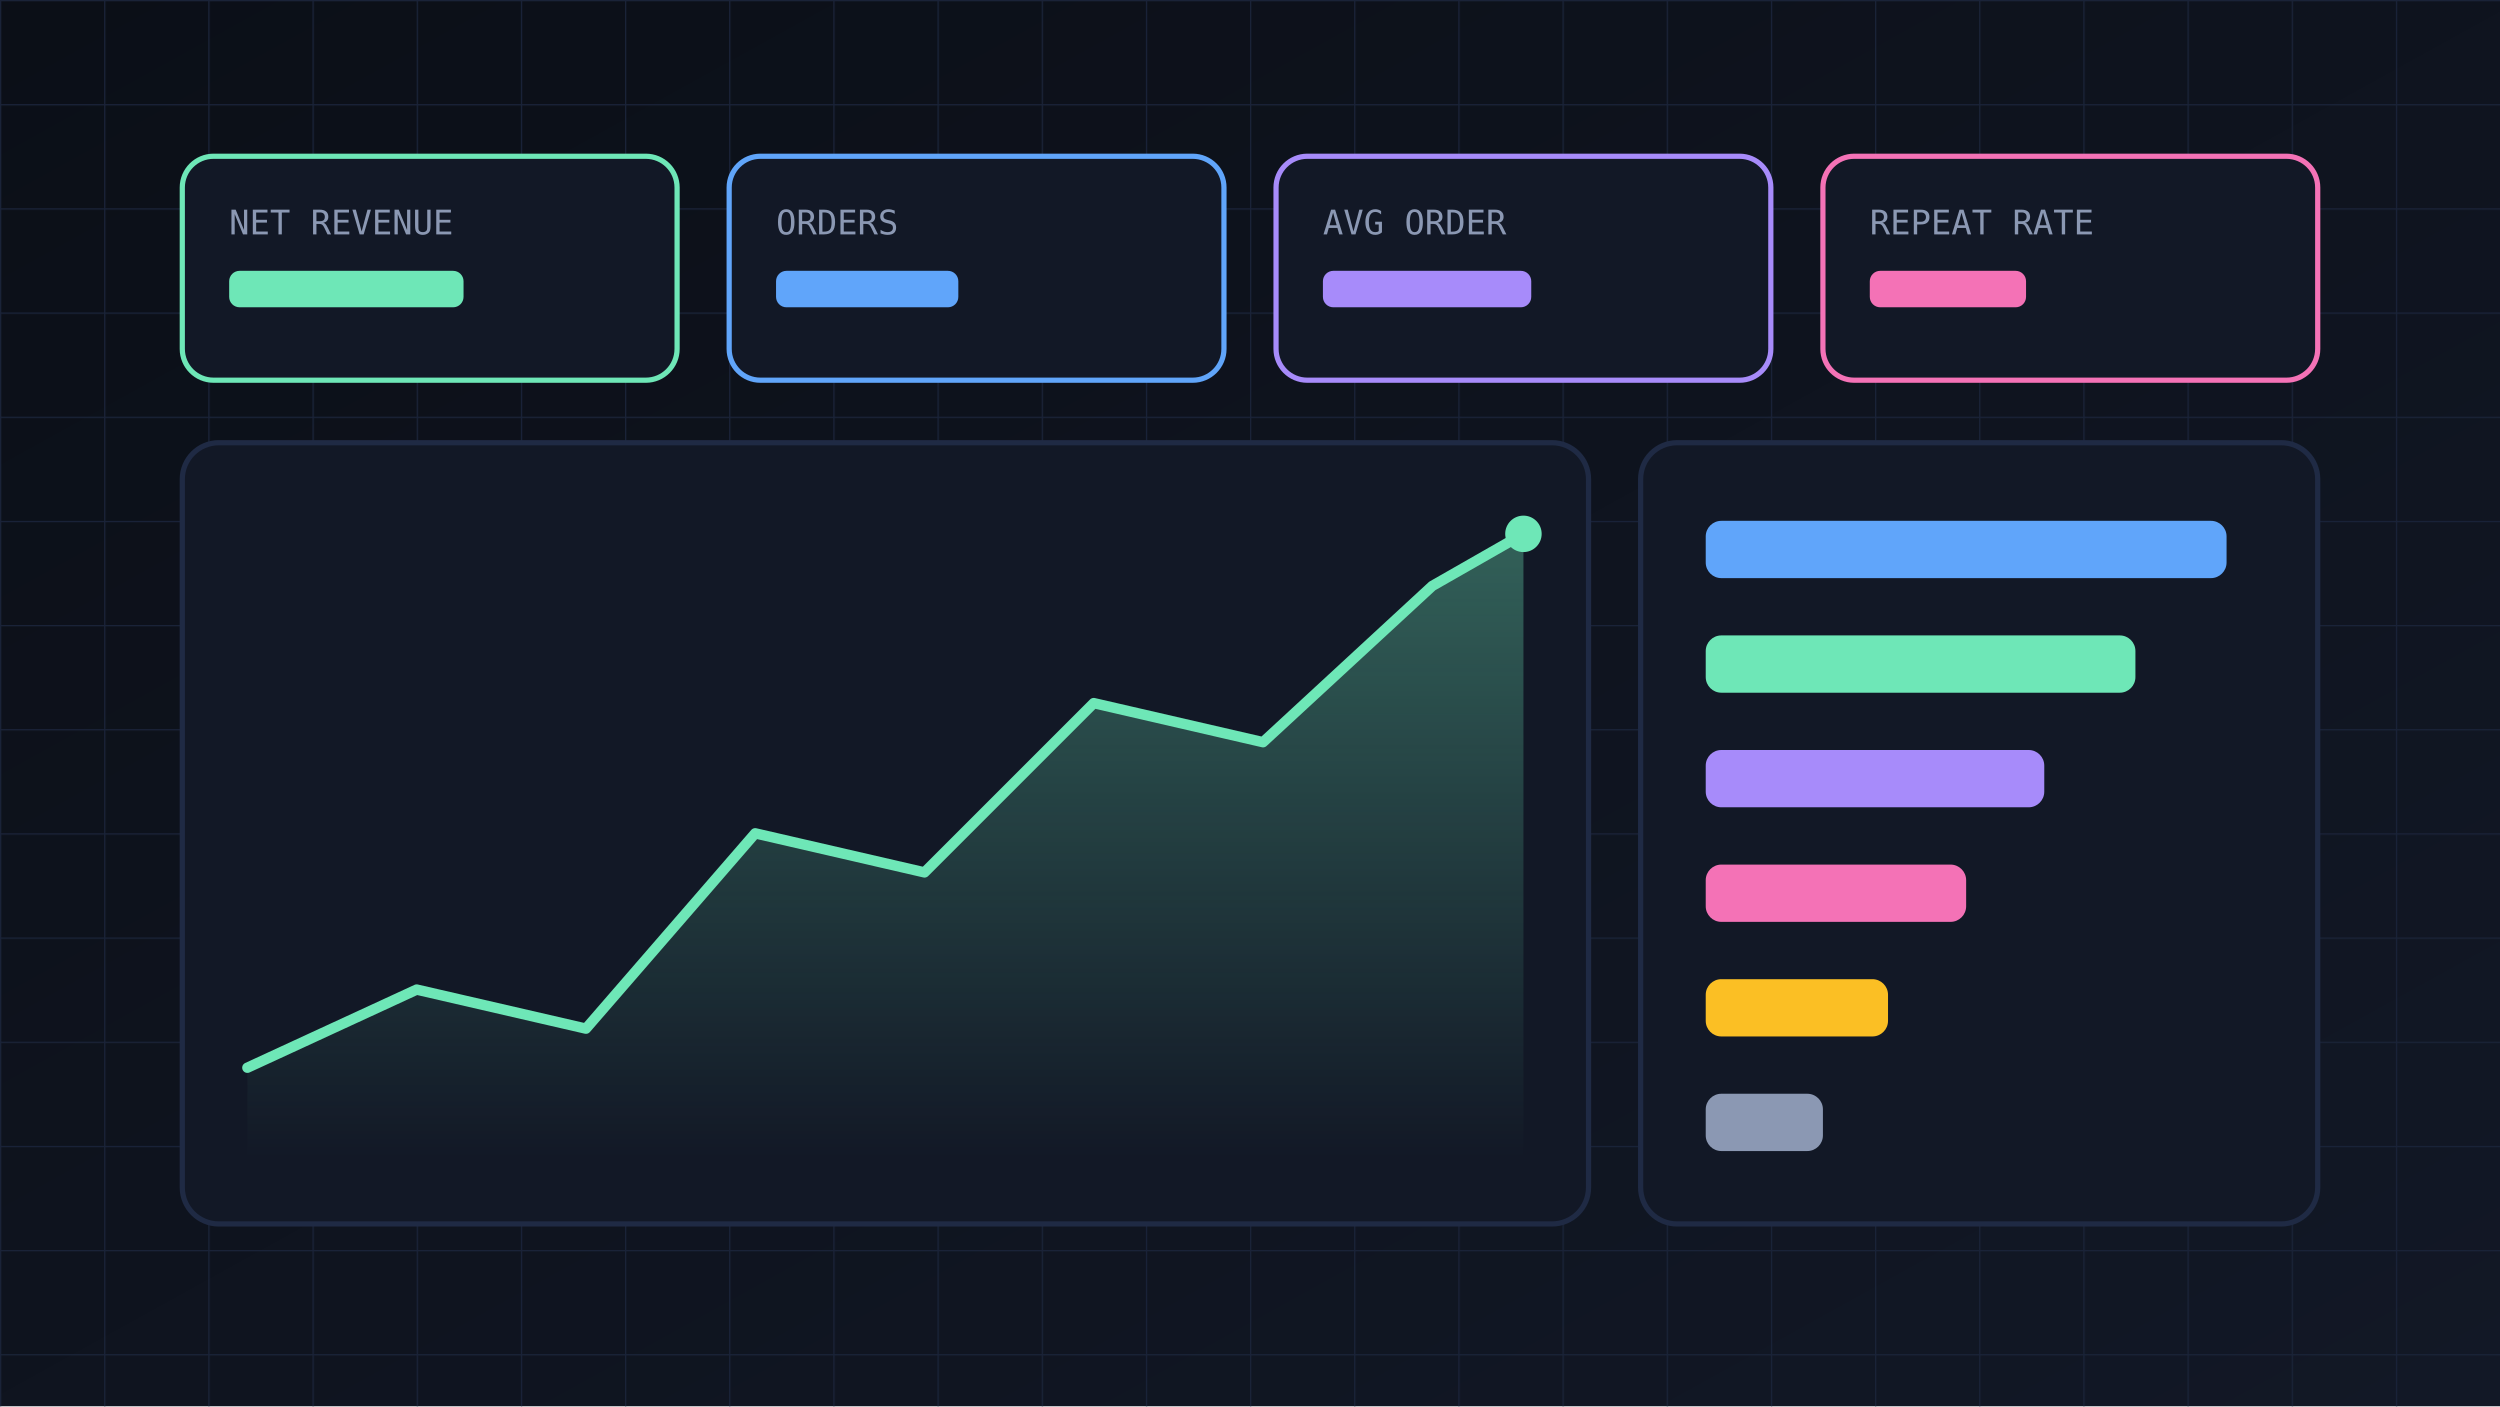
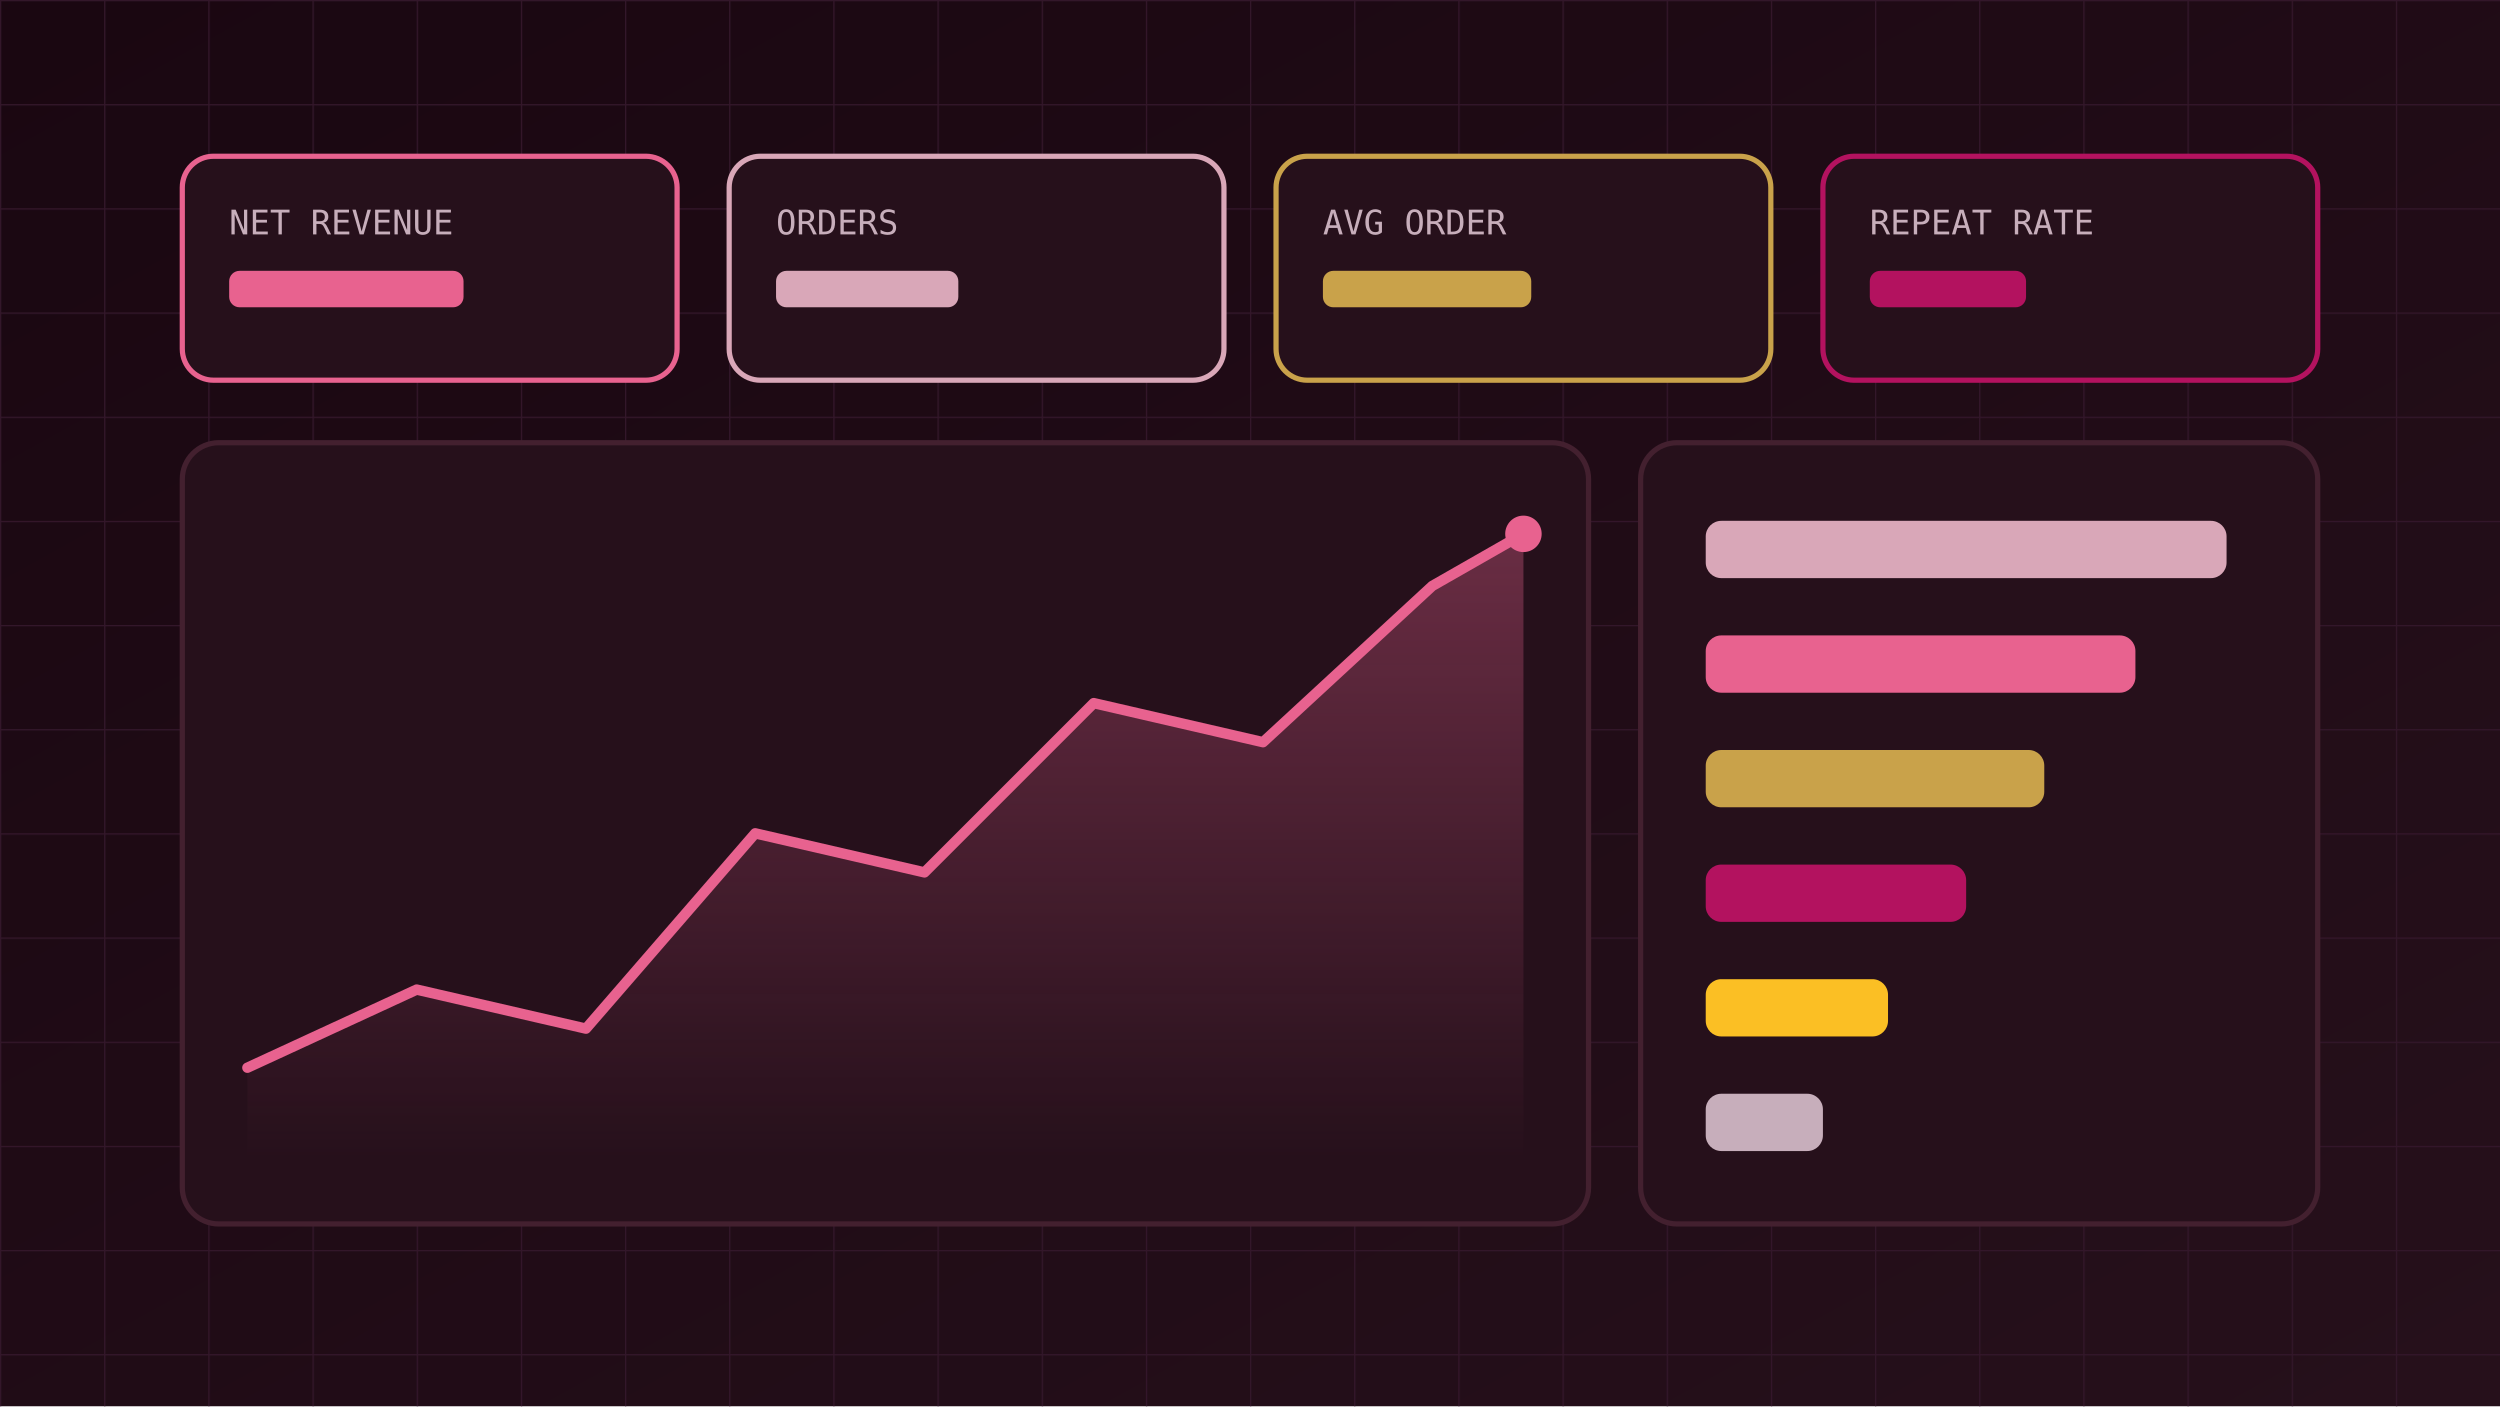
<svg xmlns="http://www.w3.org/2000/svg" viewBox="0 0 960 540" width="960" height="540">
  <defs>
    <linearGradient id="bg4" x1="0" y1="0" x2="1" y2="1">
-       <stop offset="0%" stop-color="#0b0f17" />
-       <stop offset="100%" stop-color="#121826" />
+       <stop offset="0%" stop-color="#1a0711" />
+       <stop offset="100%" stop-color="#26101b" />
    </linearGradient>
    <pattern id="grid4" width="40" height="40" patternUnits="userSpaceOnUse">
-       <path d="M40 0H0V40" fill="none" stroke="#1a2338" stroke-width="1" />
+       <path d="M40 0H0V40" fill="none" stroke="#33172a" stroke-width="1" />
    </pattern>
    <linearGradient id="area4" x1="0" y1="0" x2="0" y2="1">
-       <stop offset="0%" stop-color="#6ee7b7" stop-opacity=".35" />
-       <stop offset="100%" stop-color="#6ee7b7" stop-opacity="0" />
+       <stop offset="0%" stop-color="#e8628f" stop-opacity=".35" />
+       <stop offset="100%" stop-color="#e8628f" stop-opacity="0" />
    </linearGradient>
  </defs>
  <rect width="960" height="540" fill="url(#bg4)" />
  <rect width="960" height="540" fill="url(#grid4)" />
  <g font-family="monospace" font-size="13">
-     <rect x="70" y="60" width="190" height="86" rx="12" fill="#121826" stroke="#6ee7b7" stroke-width="2" />
-     <text x="88" y="90" fill="#8b98b3">NET REVENUE</text>
-     <rect x="88" y="104" width="90" height="14" rx="4" fill="#6ee7b7" />
-     <rect x="280" y="60" width="190" height="86" rx="12" fill="#121826" stroke="#60a5fa" stroke-width="2" />
-     <text x="298" y="90" fill="#8b98b3">ORDERS</text>
-     <rect x="298" y="104" width="70" height="14" rx="4" fill="#60a5fa" />
-     <rect x="490" y="60" width="190" height="86" rx="12" fill="#121826" stroke="#a78bfa" stroke-width="2" />
-     <text x="508" y="90" fill="#8b98b3">AVG ORDER</text>
-     <rect x="508" y="104" width="80" height="14" rx="4" fill="#a78bfa" />
-     <rect x="700" y="60" width="190" height="86" rx="12" fill="#121826" stroke="#f472b6" stroke-width="2" />
-     <text x="718" y="90" fill="#8b98b3">REPEAT RATE</text>
-     <rect x="718" y="104" width="60" height="14" rx="4" fill="#f472b6" />
+     <rect x="70" y="60" width="190" height="86" rx="12" fill="#26101b" stroke="#e8628f" stroke-width="2" />
+     <text x="88" y="90" fill="#c7aebb">NET REVENUE</text>
+     <rect x="88" y="104" width="90" height="14" rx="4" fill="#e8628f" />
+     <rect x="280" y="60" width="190" height="86" rx="12" fill="#26101b" stroke="#d9a7b8" stroke-width="2" />
+     <text x="298" y="90" fill="#c7aebb">ORDERS</text>
+     <rect x="298" y="104" width="70" height="14" rx="4" fill="#d9a7b8" />
+     <rect x="490" y="60" width="190" height="86" rx="12" fill="#26101b" stroke="#c9a24a" stroke-width="2" />
+     <text x="508" y="90" fill="#c7aebb">AVG ORDER</text>
+     <rect x="508" y="104" width="80" height="14" rx="4" fill="#c9a24a" />
+     <rect x="700" y="60" width="190" height="86" rx="12" fill="#26101b" stroke="#b3125f" stroke-width="2" />
+     <text x="718" y="90" fill="#c7aebb">REPEAT RATE</text>
+     <rect x="718" y="104" width="60" height="14" rx="4" fill="#b3125f" />
  </g>
-   <rect x="70" y="170" width="540" height="300" rx="14" fill="#121826" stroke="#1f2a44" stroke-width="2" />
+   <rect x="70" y="170" width="540" height="300" rx="14" fill="#26101b" stroke="#43202f" stroke-width="2" />
  <path d="M95 410 L160 380 L225 395 L290 320 L355 335 L420 270 L485 285 L550 225 L585 205 L585 445 L95 445 Z" fill="url(#area4)" />
-   <path d="M95 410 L160 380 L225 395 L290 320 L355 335 L420 270 L485 285 L550 225 L585 205" fill="none" stroke="#6ee7b7" stroke-width="4" stroke-linecap="round" stroke-linejoin="round" />
-   <circle cx="585" cy="205" r="7" fill="#6ee7b7" />
-   <rect x="630" y="170" width="260" height="300" rx="14" fill="#121826" stroke="#1f2a44" stroke-width="2" />
+   <path d="M95 410 L160 380 L225 395 L290 320 L355 335 L420 270 L485 285 L550 225 L585 205" fill="none" stroke="#e8628f" stroke-width="4" stroke-linecap="round" stroke-linejoin="round" />
+   <circle cx="585" cy="205" r="7" fill="#e8628f" />
+   <rect x="630" y="170" width="260" height="300" rx="14" fill="#26101b" stroke="#43202f" stroke-width="2" />
  <g>
-     <rect x="655" y="200" width="200" height="22" rx="6" fill="#60a5fa" />
-     <rect x="655" y="244" width="165" height="22" rx="6" fill="#6ee7b7" />
-     <rect x="655" y="288" width="130" height="22" rx="6" fill="#a78bfa" />
-     <rect x="655" y="332" width="100" height="22" rx="6" fill="#f472b6" />
+     <rect x="655" y="200" width="200" height="22" rx="6" fill="#d9a7b8" />
+     <rect x="655" y="244" width="165" height="22" rx="6" fill="#e8628f" />
+     <rect x="655" y="288" width="130" height="22" rx="6" fill="#c9a24a" />
+     <rect x="655" y="332" width="100" height="22" rx="6" fill="#b3125f" />
    <rect x="655" y="376" width="70" height="22" rx="6" fill="#fbbf24" />
-     <rect x="655" y="420" width="45" height="22" rx="6" fill="#8b98b3" />
+     <rect x="655" y="420" width="45" height="22" rx="6" fill="#c7aebb" />
  </g>
</svg>
